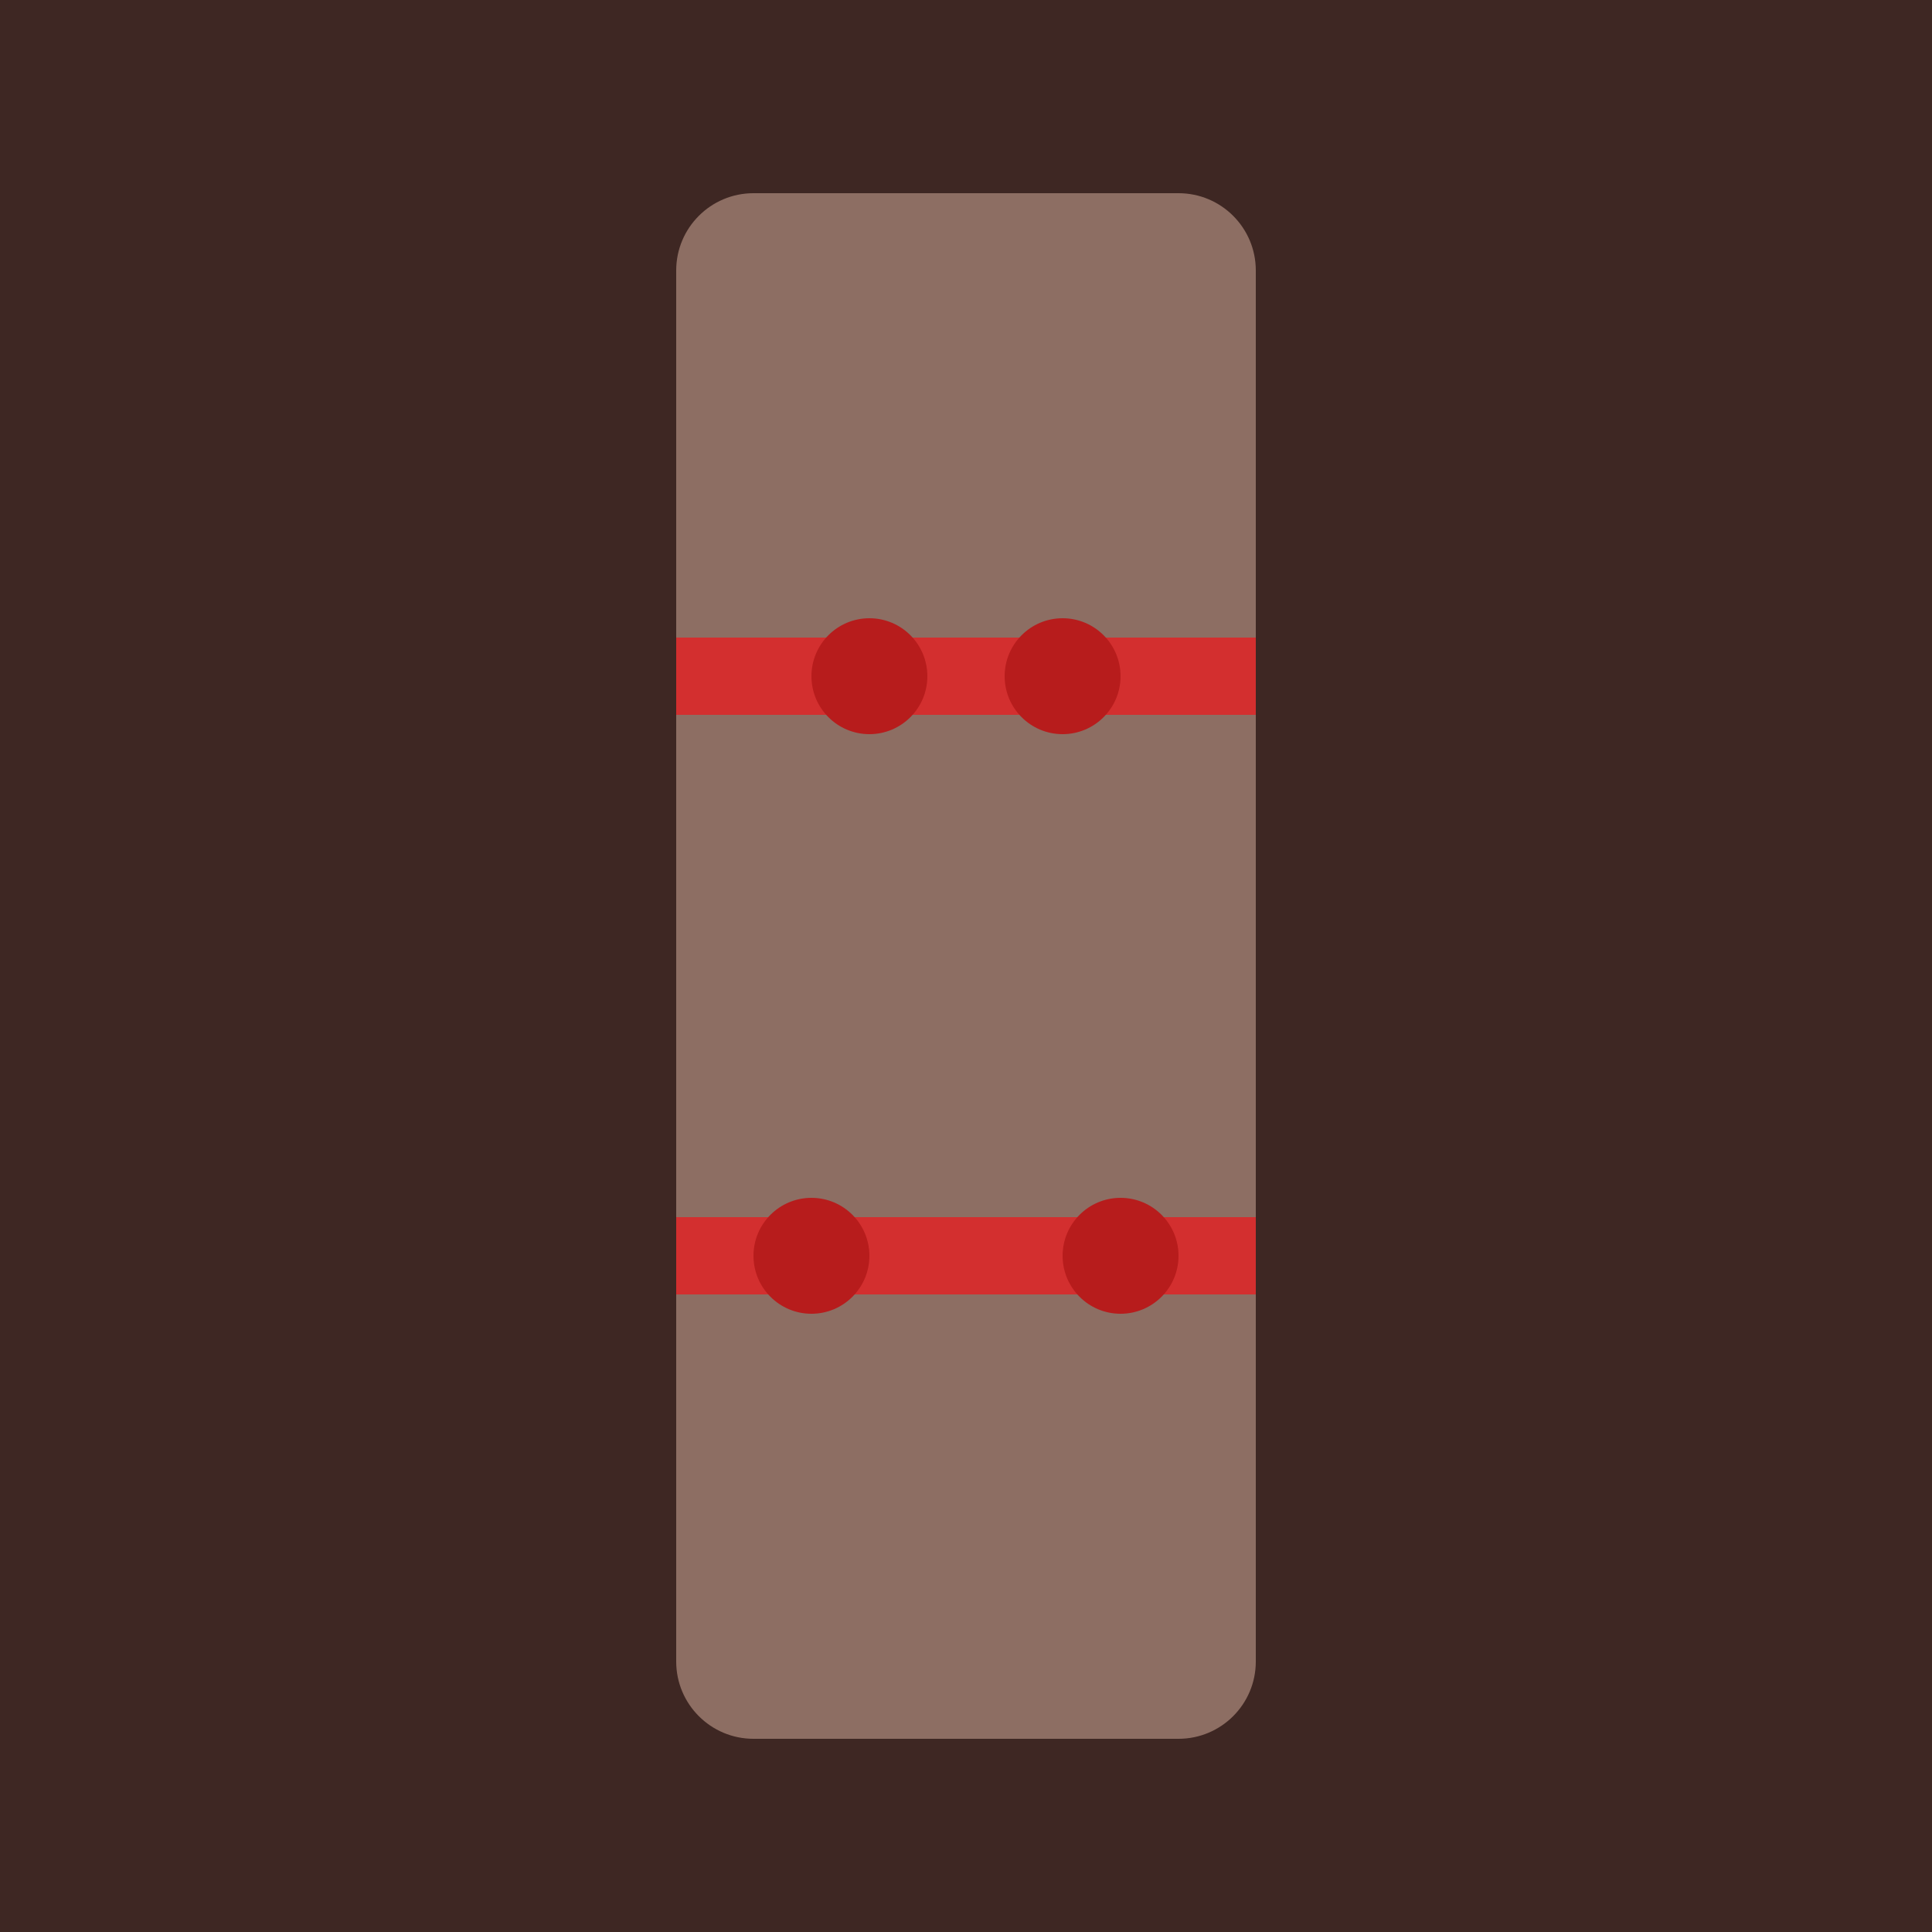
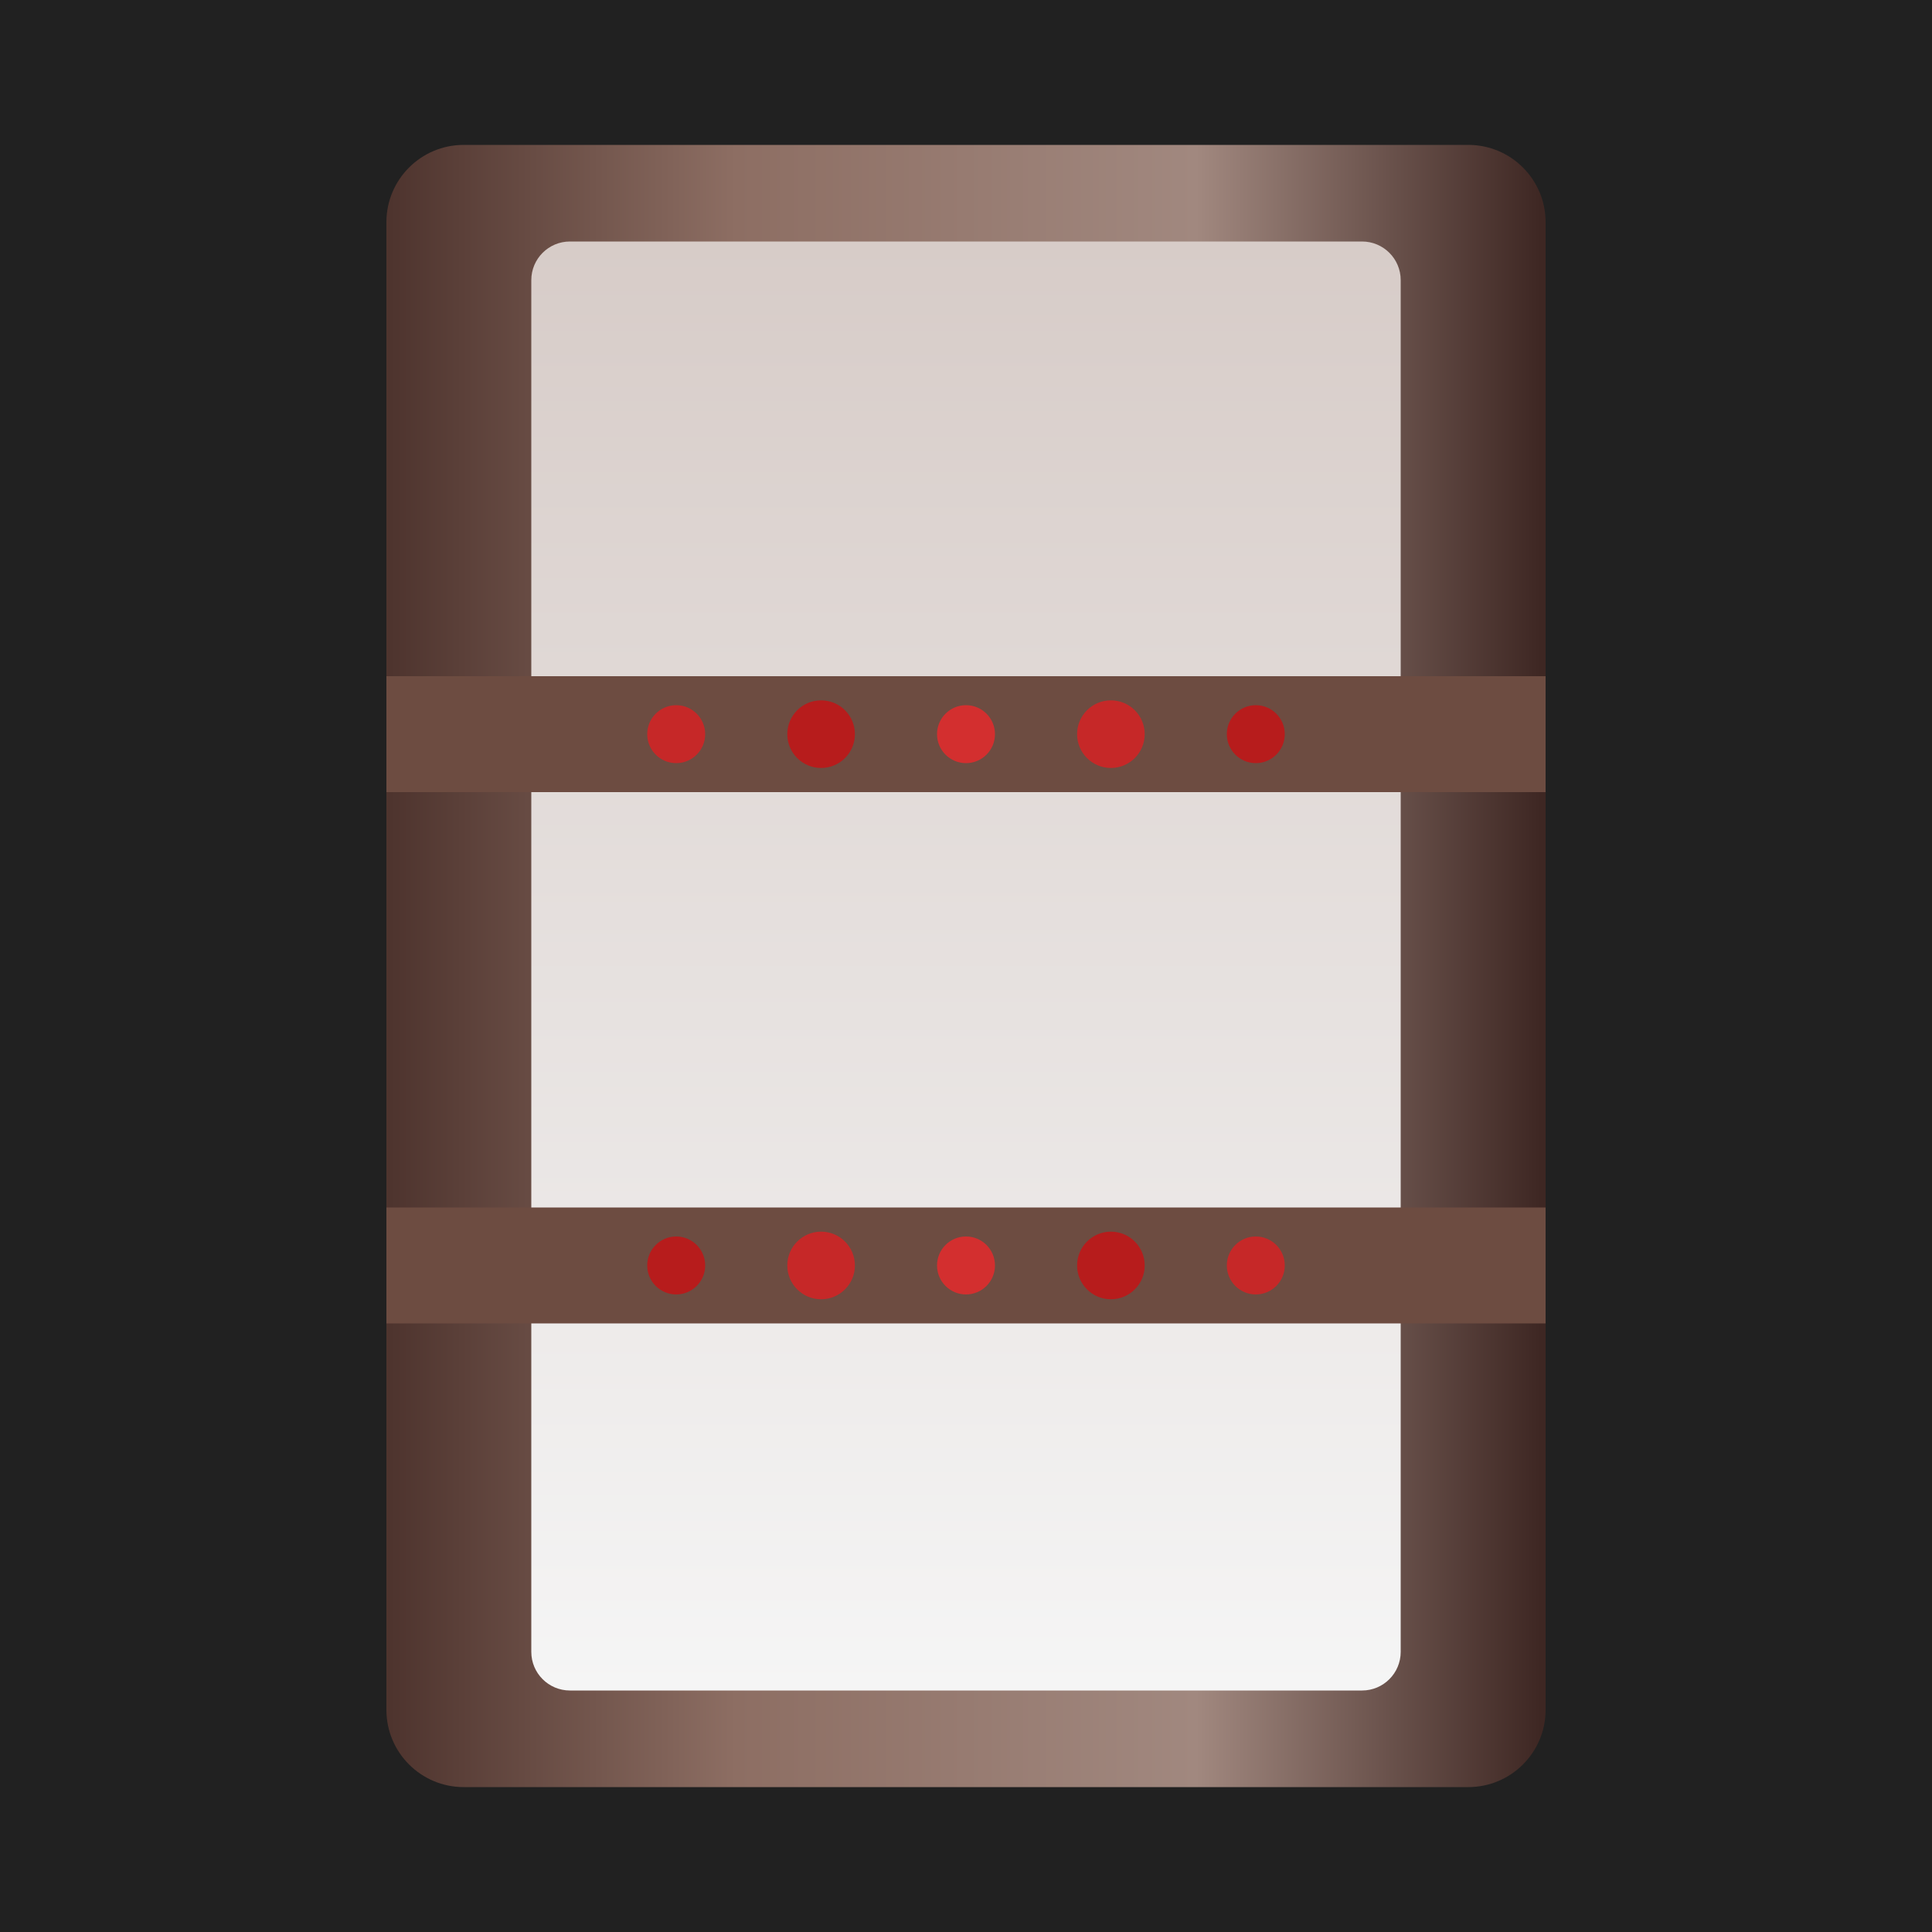
- <svg xmlns="http://www.w3.org/2000/svg" viewBox="0 0 100 100">
-   <rect width="100" height="100" fill="#3e2723" />
-   <rect x="35" y="10" width="30" height="80" rx="4" fill="#8d6e63" />
-   <line x1="35" y1="35" x2="65" y2="35" stroke="#d32f2f" stroke-width="4" />
-   <line x1="35" y1="65" x2="65" y2="65" stroke="#d32f2f" stroke-width="4" />
-   <circle cx="45" cy="35" r="3" fill="#b71c1c" />
-   <circle cx="55" cy="35" r="3" fill="#b71c1c" />
-   <circle cx="42" cy="65" r="3" fill="#b71c1c" />
-   <circle cx="58" cy="65" r="3" fill="#b71c1c" />
+ <svg xmlns="http://www.w3.org/2000/svg" viewBox="0 0 400 400" width="100%" height="100%">
+   <defs>
+     <linearGradient id="stalkBg" x1="0%" y1="0%" x2="100%" y2="0%">
+       <stop offset="0%" stop-color="#4e342e" />
+       <stop offset="30%" stop-color="#8d6e63" />
+       <stop offset="70%" stop-color="#a1887f" />
+       <stop offset="100%" stop-color="#3e2723" />
+     </linearGradient>
+     <linearGradient id="pith" x1="0%" y1="0%" x2="0%" y2="100%">
+       <stop offset="0%" stop-color="#d7ccc8" />
+       <stop offset="100%" stop-color="#f5f5f5" />
+     </linearGradient>
+   </defs>
+   <rect width="400" height="400" fill="#212121" />
+   <rect x="80" y="30" width="240" height="340" rx="16" fill="url(#stalkBg)" />
+   <rect x="110" y="50" width="180" height="300" rx="8" fill="url(#pith)" />
+   <rect x="80" y="140" width="240" height="24" fill="#6d4c41" />
+   <rect x="80" y="250" width="240" height="24" fill="#6d4c41" />
+   <circle cx="140" cy="152" r="6" fill="#c62828" />
+   <circle cx="170" cy="152" r="7" fill="#b71c1c" />
+   <circle cx="200" cy="152" r="6" fill="#d32f2f" />
+   <circle cx="230" cy="152" r="7" fill="#c62828" />
+   <circle cx="260" cy="152" r="6" fill="#b71c1c" />
+   <circle cx="140" cy="262" r="6" fill="#b71c1c" />
+   <circle cx="170" cy="262" r="7" fill="#c62828" />
+   <circle cx="200" cy="262" r="6" fill="#d32f2f" />
+   <circle cx="230" cy="262" r="7" fill="#b71c1c" />
+   <circle cx="260" cy="262" r="6" fill="#c62828" />
</svg>
